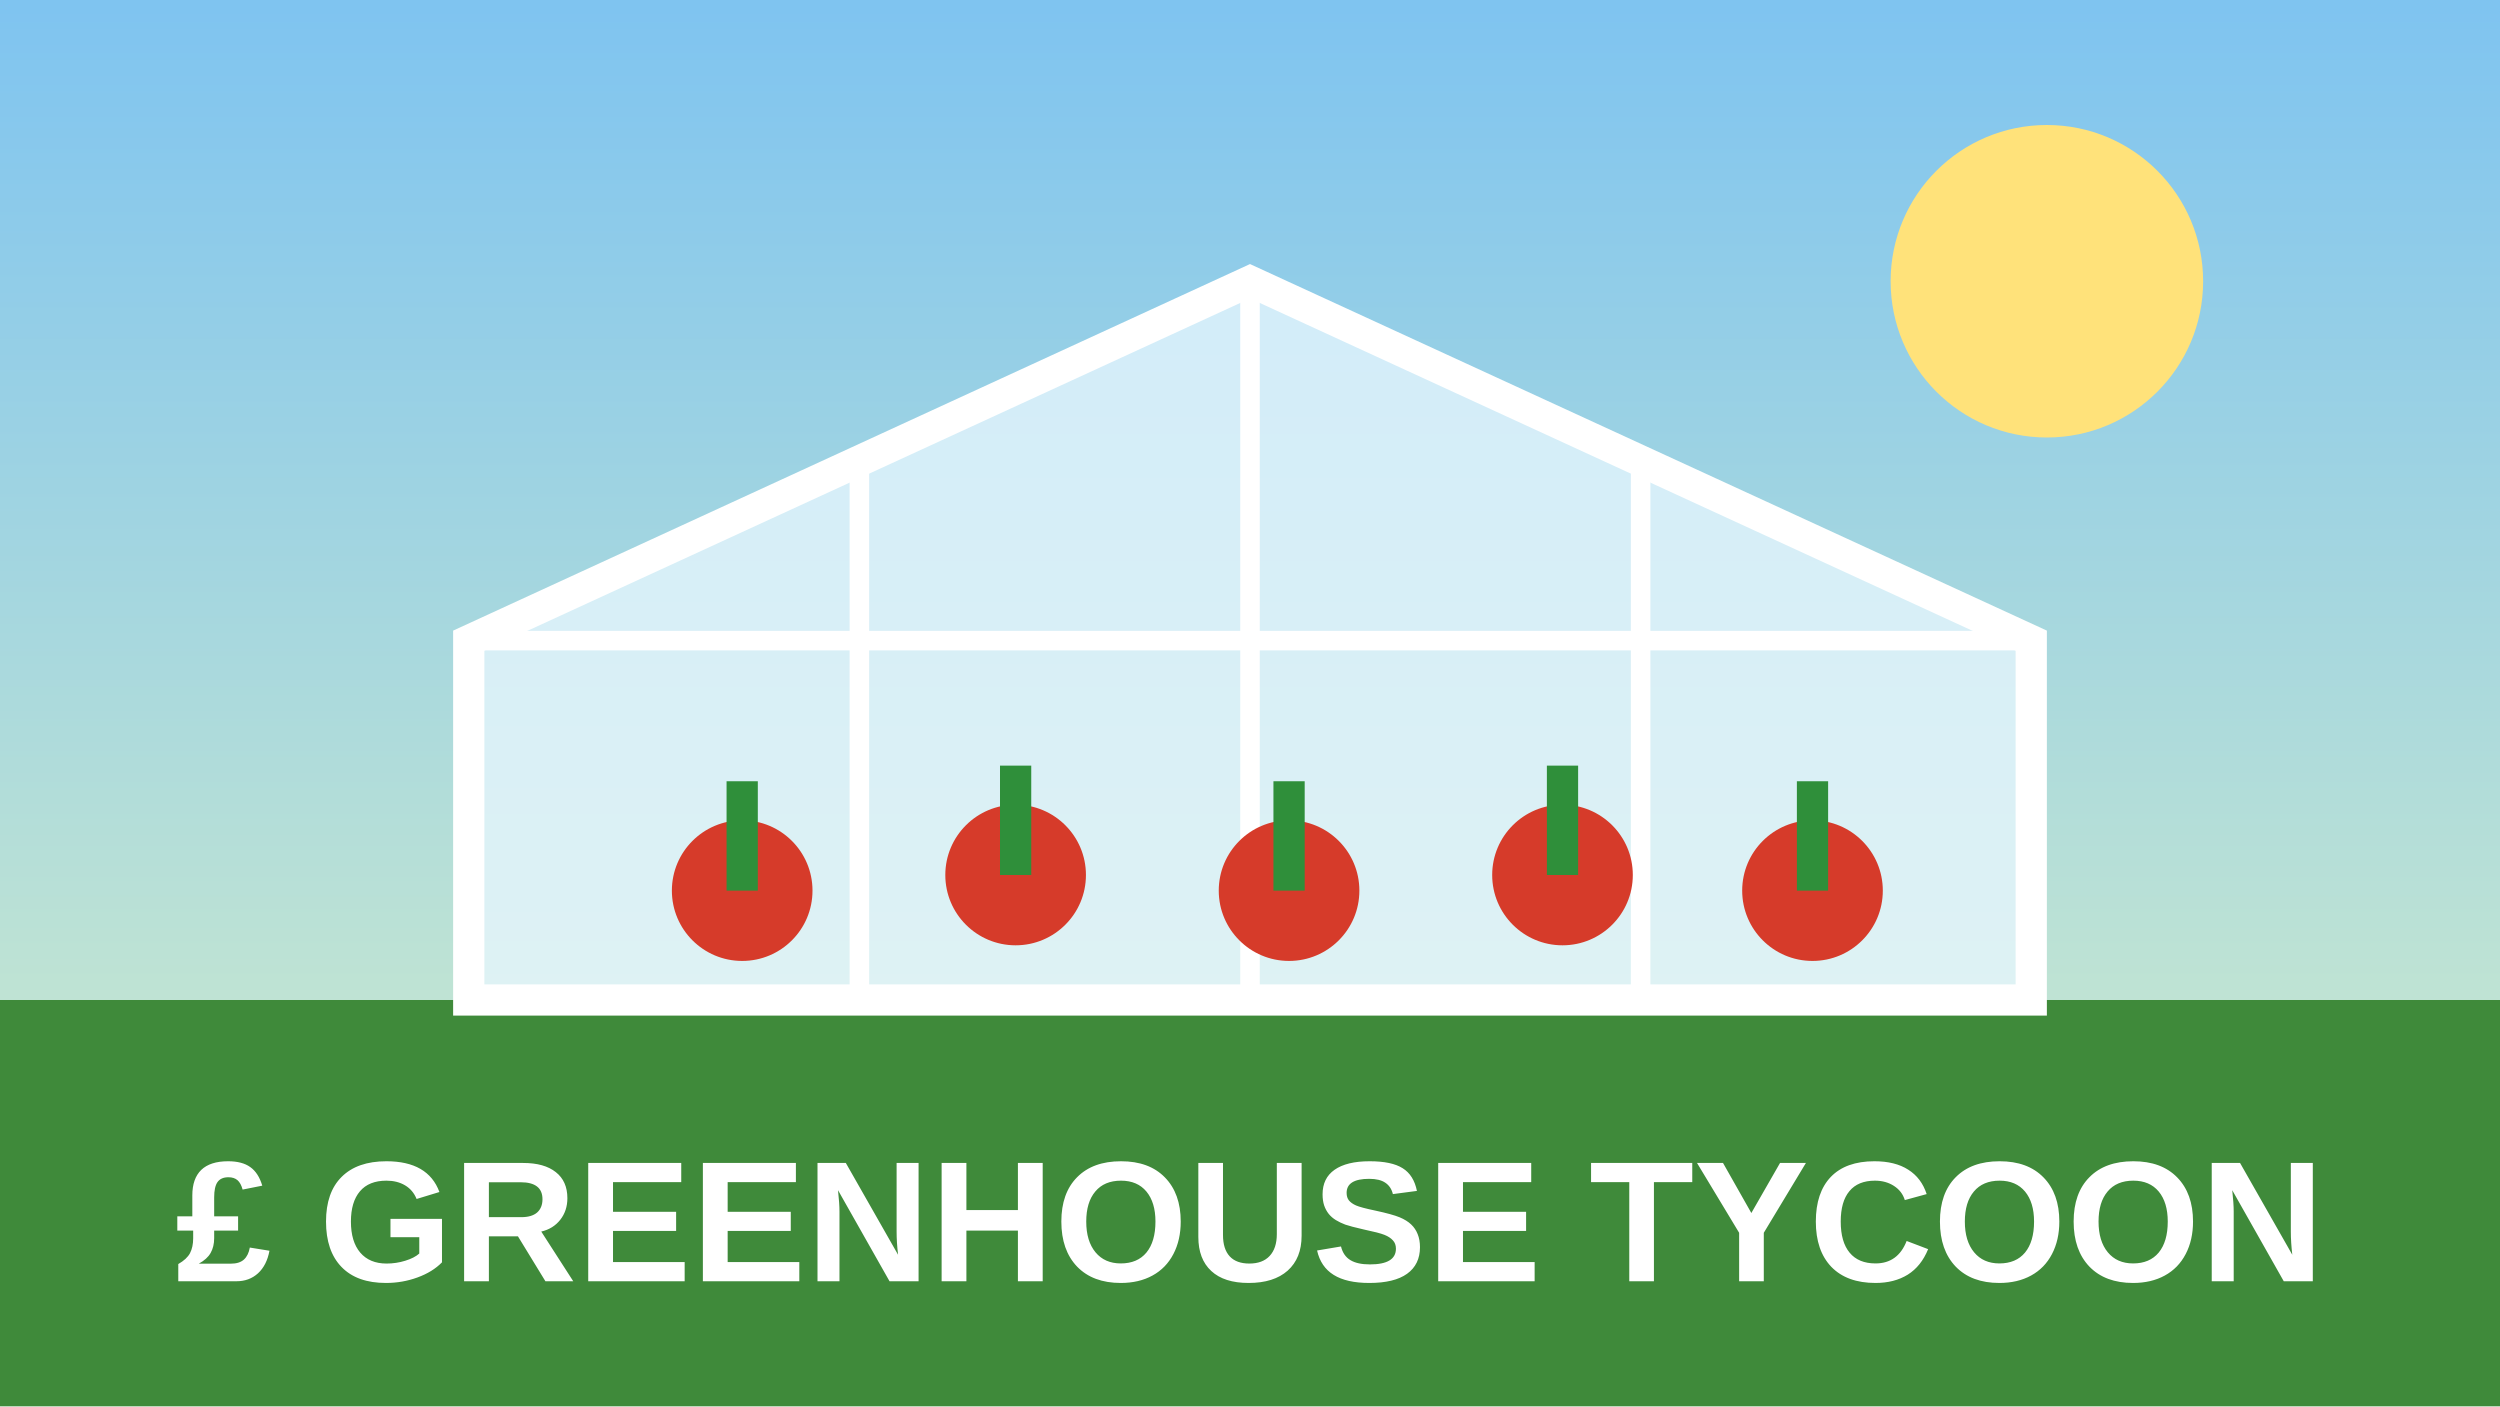
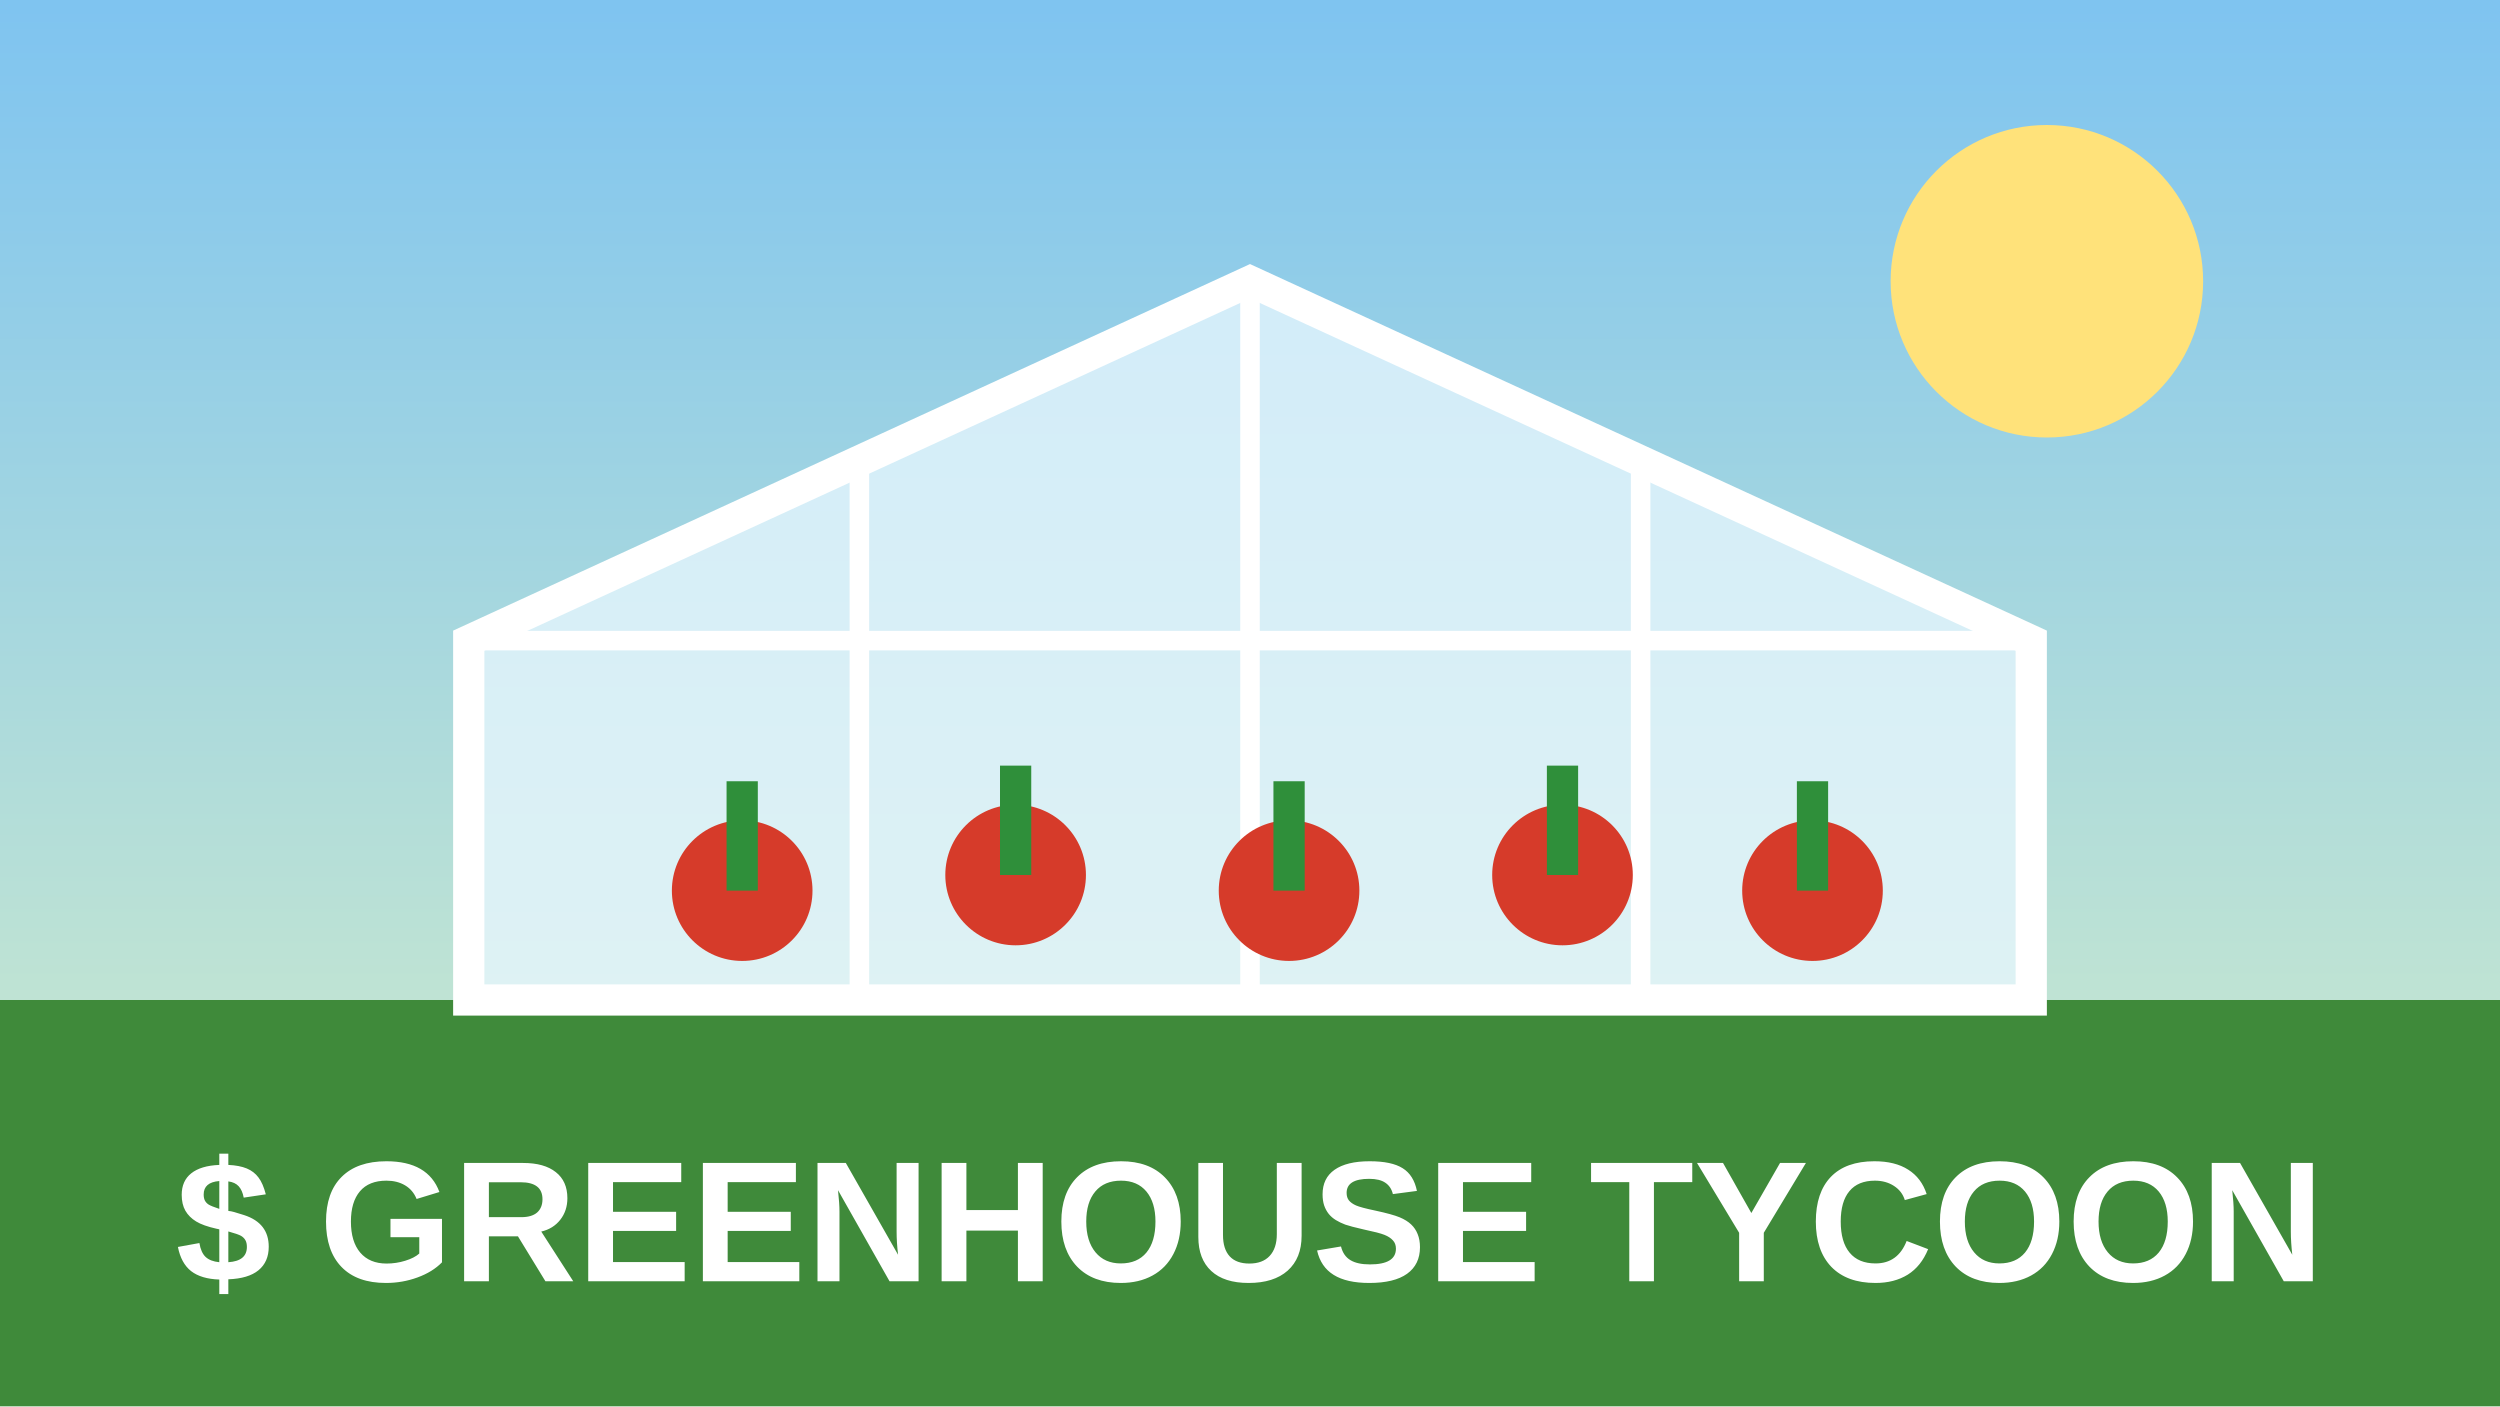
<svg xmlns="http://www.w3.org/2000/svg" viewBox="0 0 320 180">
  <defs>
    <linearGradient id="s" x1="0" y1="0" x2="0" y2="1">
      <stop offset="0" stop-color="#7fc4f0" />
      <stop offset="1" stop-color="#d9f0c8" />
    </linearGradient>
  </defs>
  <rect width="320" height="180" fill="url(#s)" />
  <circle cx="262" cy="36" r="20" fill="#ffe27a" />
  <rect y="128" width="320" height="52" fill="#3f8a3a" />
  <path d="M60 128V82l100-46 100 46v46z" fill="#e8f6ff" fill-opacity=".75" stroke="#fff" stroke-width="4" />
  <path d="M60 82h200M160 36v92M110 59v69M210 59v69" stroke="#fff" stroke-width="2.5" />
  <g fill="#d63b2a">
    <circle cx="95" cy="114" r="9" />
    <circle cx="130" cy="112" r="9" />
    <circle cx="165" cy="114" r="9" />
    <circle cx="200" cy="112" r="9" />
    <circle cx="232" cy="114" r="9" />
  </g>
  <g fill="#2f8f3a">
    <rect x="93" y="100" width="4" height="14" />
    <rect x="128" y="98" width="4" height="14" />
    <rect x="163" y="100" width="4" height="14" />
    <rect x="198" y="98" width="4" height="14" />
    <rect x="230" y="100" width="4" height="14" />
  </g>
-   <text x="160" y="164" font-family="Arial" font-weight="900" font-size="22" fill="#fff" text-anchor="middle">£  GREENHOUSE TYCOON</text>
+   <text x="160" y="164" font-family="Arial" font-weight="900" font-size="22" fill="#fff" text-anchor="middle">$  GREENHOUSE TYCOON</text>
</svg>
